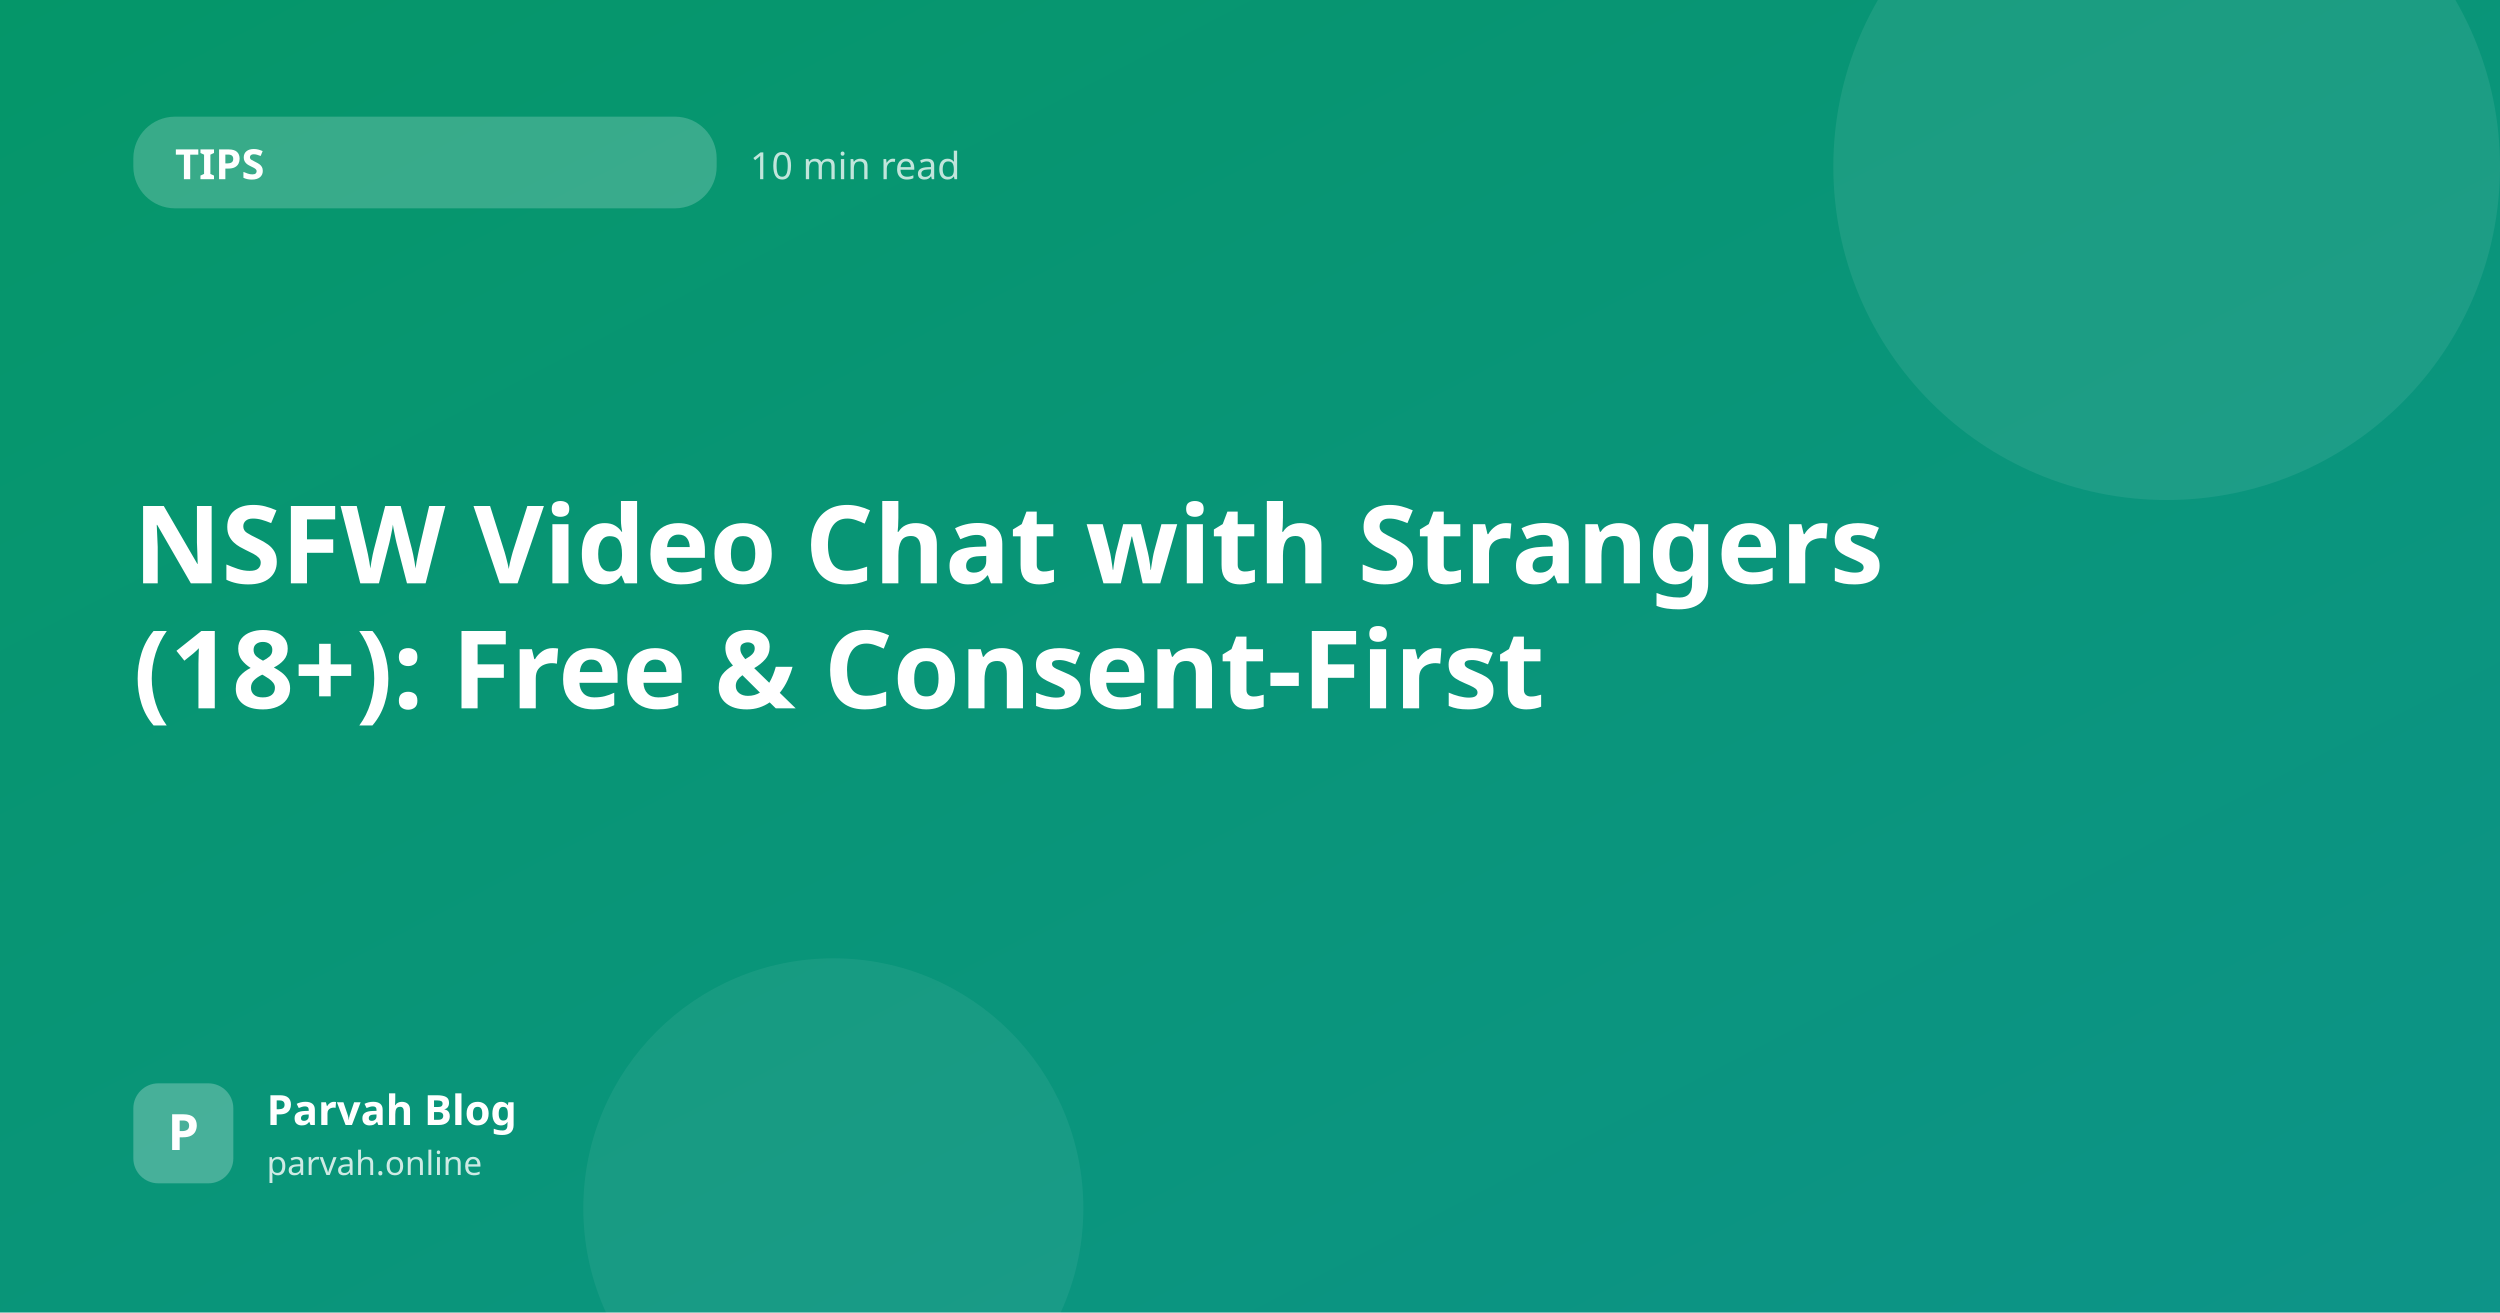
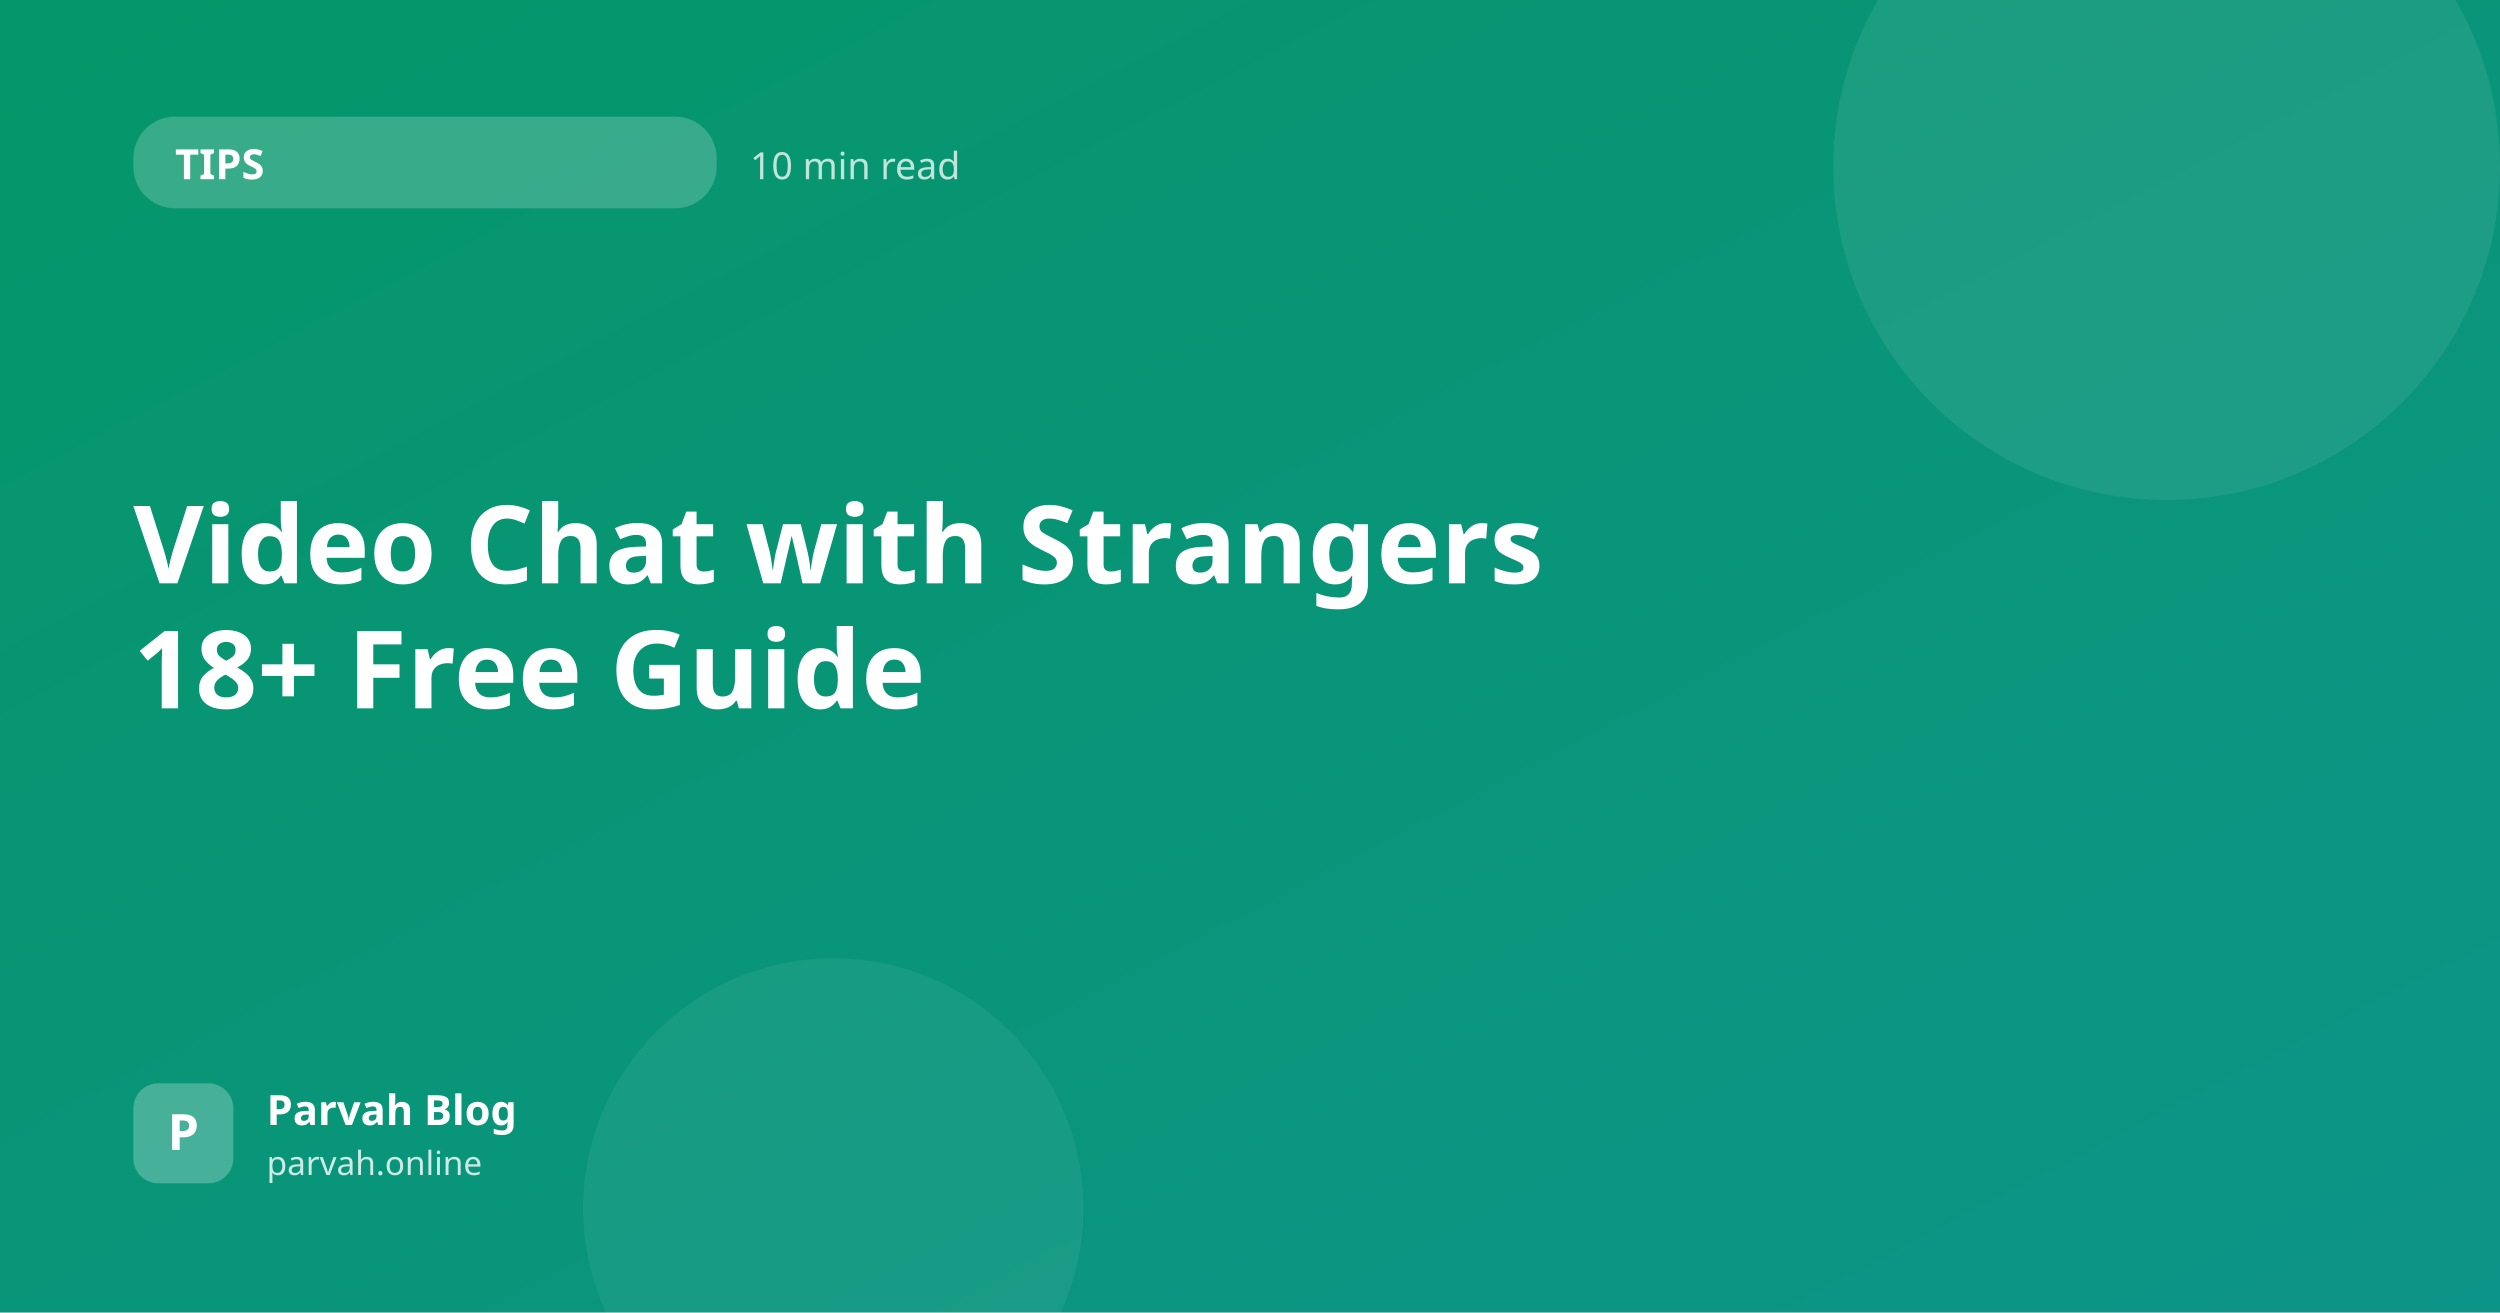
<svg xmlns="http://www.w3.org/2000/svg" width="1200" height="630" viewBox="0 0 1200 630">
  <defs>
    <linearGradient id="bg" x1="0%" y1="0%" x2="100%" y2="100%">
      <stop offset="0%" stop-color="#059669" />
      <stop offset="100%" stop-color="#0d9488" />
    </linearGradient>
  </defs>
  <rect width="1200" height="630" fill="url(#bg)" />
  <circle cx="1040" cy="80" r="160" fill="rgba(255,255,255,0.08)" />
  <circle cx="400" cy="580" r="120" fill="rgba(255,255,255,0.06)" />
  <rect x="64" y="56" rx="20" ry="20" width="280" height="44" fill="rgba(255,255,255,0.2)" />
  <text x="84" y="86" fill="white" font-size="20" font-weight="700" font-family="system-ui,sans-serif">TIPS</text>
  <text x="360" y="86" fill="rgba(255,255,255,0.75)" font-size="18" font-family="system-ui,sans-serif">10 min read</text>
-   <text x="64" y="280" fill="white" font-size="52" font-weight="800" font-family="system-ui,sans-serif">NSFW Video Chat with Strangers</text>
-   <text x="64" y="340" fill="white" font-size="52" font-weight="800" font-family="system-ui,sans-serif">(18+): Free &amp; Consent-First</text>
+   <text x="64" y="280" fill="white" font-size="52" font-weight="800" font-family="system-ui,sans-serif">Video Chat with Strangers</text>
+   <text x="64" y="340" fill="white" font-size="52" font-weight="800" font-family="system-ui,sans-serif">18+ Free Guide</text>
  <rect x="64" y="520" width="48" height="48" rx="12" fill="rgba(255,255,255,0.25)" />
  <text x="88" y="552" fill="white" font-size="24" font-weight="800" text-anchor="middle" font-family="system-ui,sans-serif">P</text>
  <text x="128" y="540" fill="white" font-size="20" font-weight="700" font-family="system-ui,sans-serif">Parvah Blog</text>
  <text x="128" y="564" fill="rgba(255,255,255,0.8)" font-size="16" font-family="system-ui,sans-serif">parvah.online</text>
</svg>
